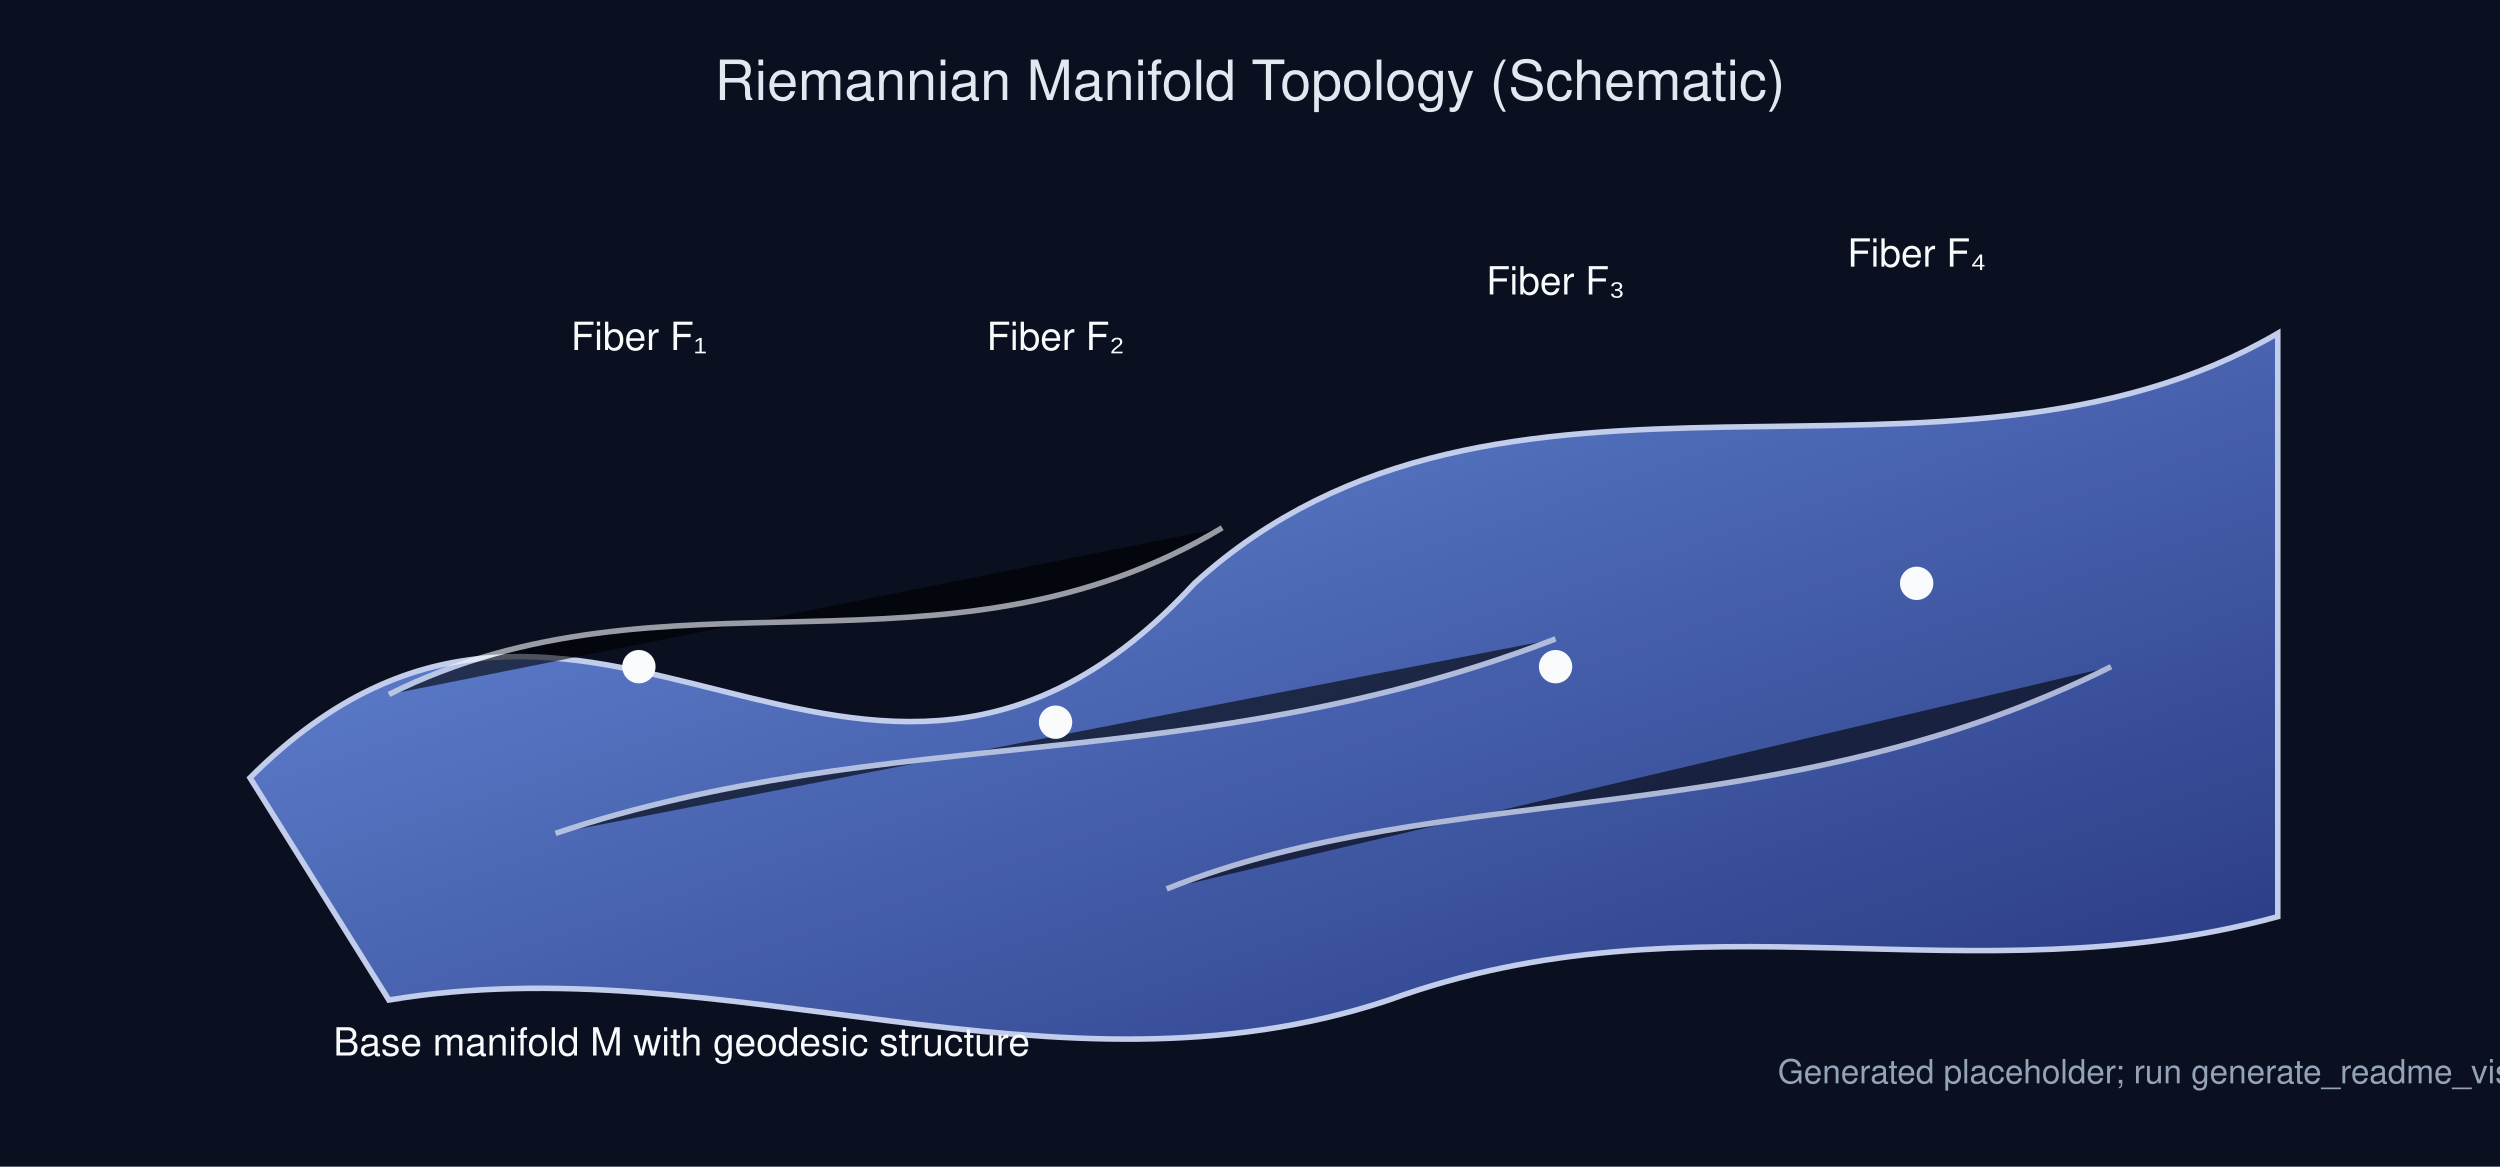
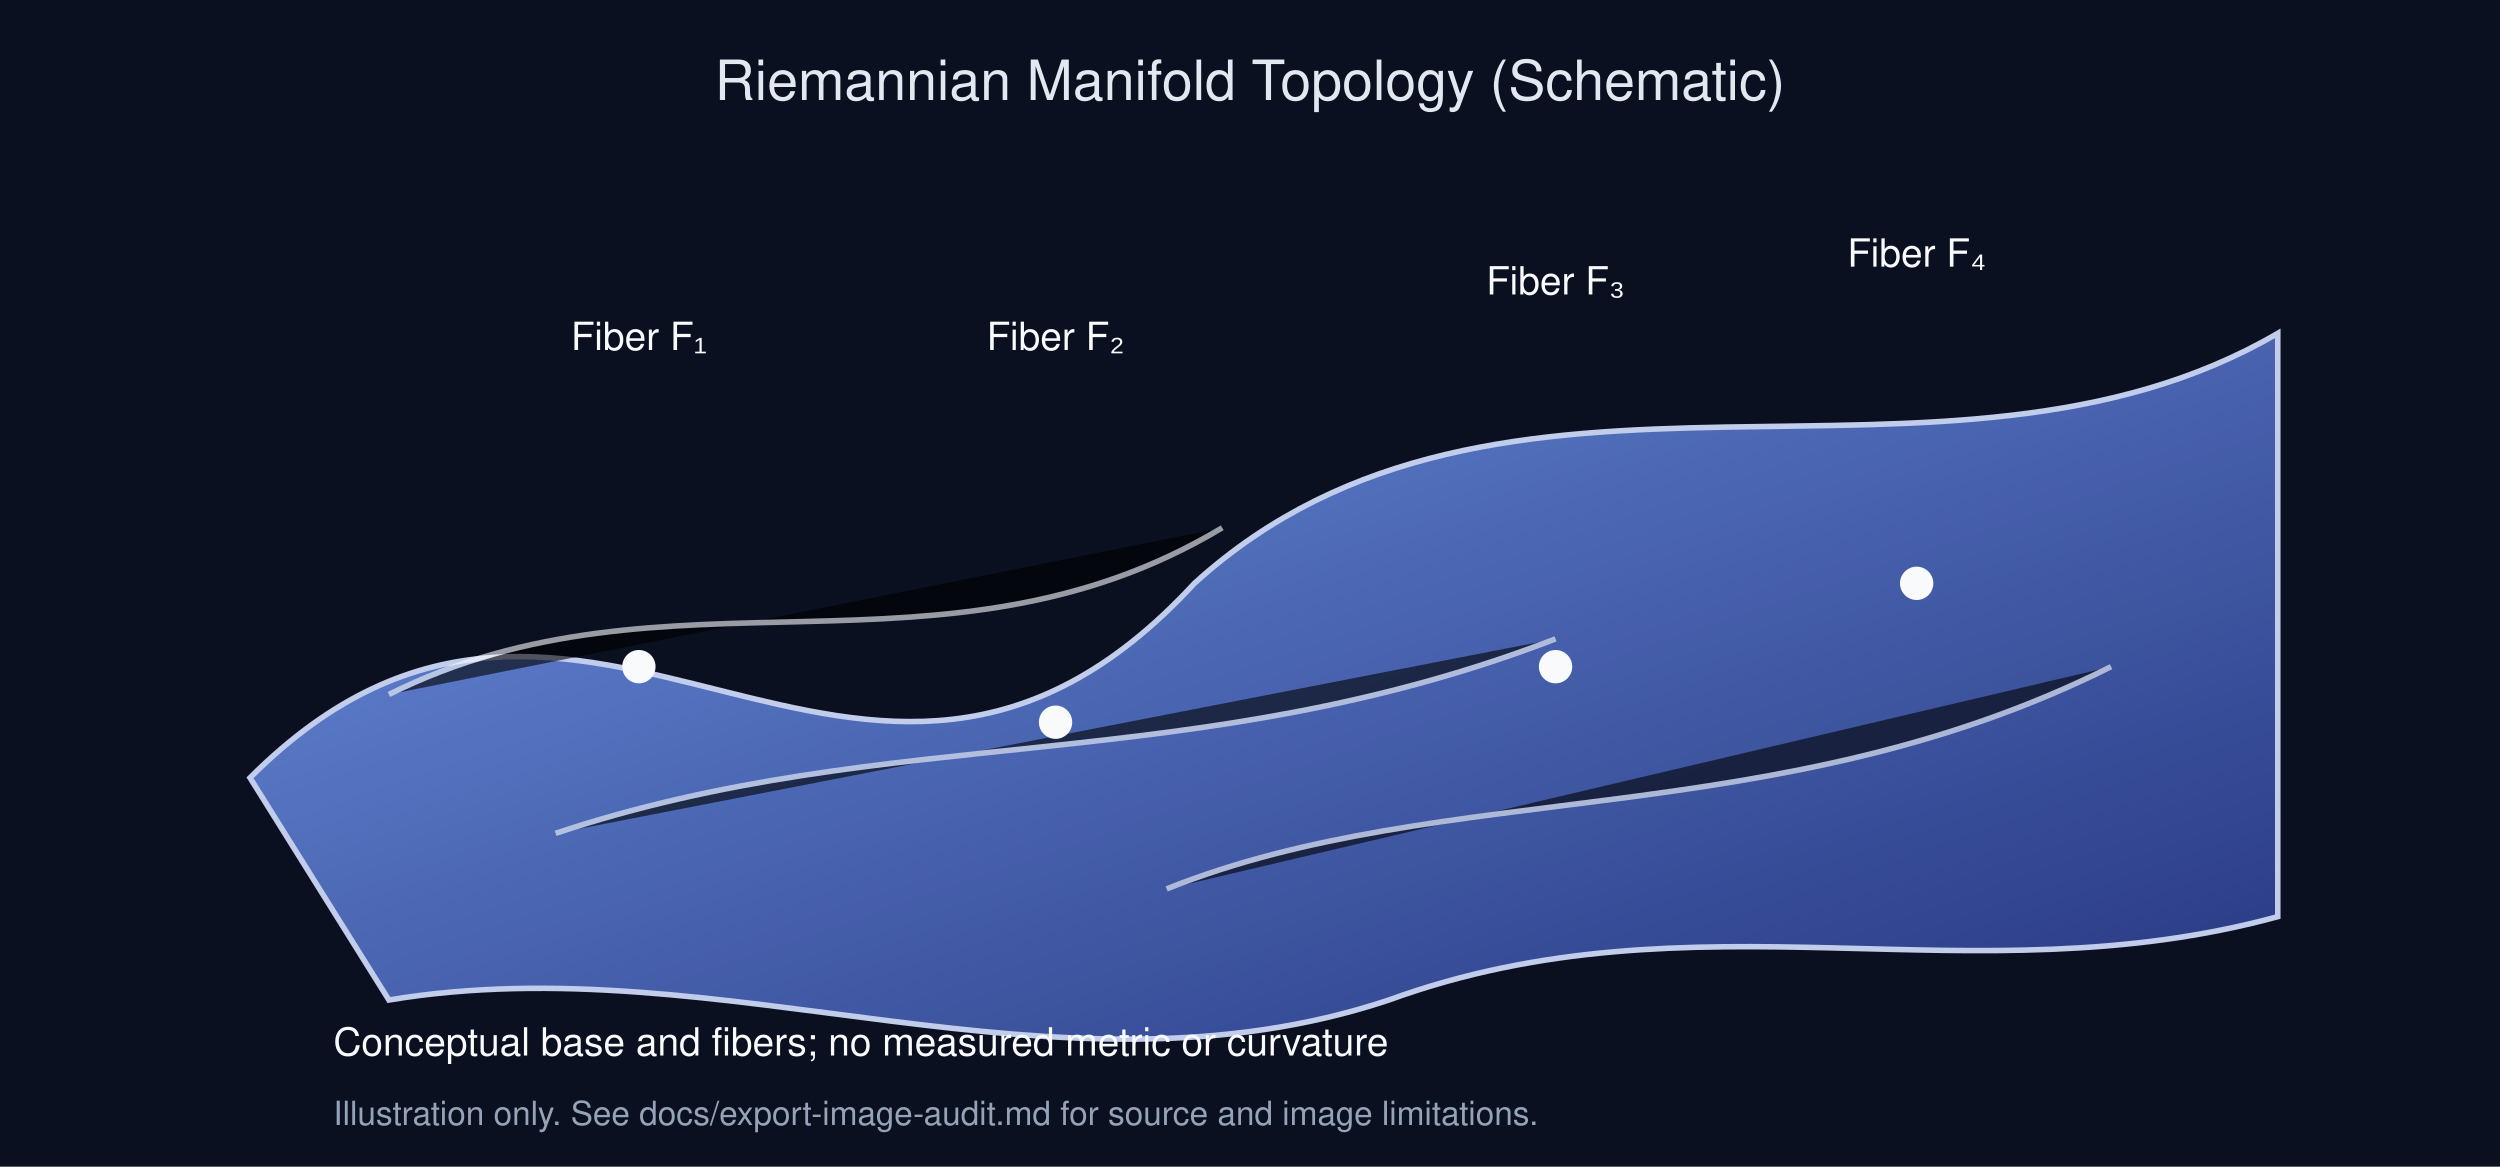
<svg xmlns="http://www.w3.org/2000/svg" width="900" height="420" viewBox="0 0 900 420" role="img" aria-label="Riemannian manifold topology schematic">
  <defs>
    <linearGradient id="manifold" x1="0" x2="1" y1="0" y2="1">
      <stop offset="0%" stop-color="#7aa6ff" stop-opacity="0.9" />
      <stop offset="100%" stop-color="#2b3d8f" stop-opacity="0.9" />
    </linearGradient>
    <linearGradient id="fiber" x1="0" x2="0" y1="0" y2="1">
      <stop offset="0%" stop-color="#ff8fa3" stop-opacity="0.9" />
      <stop offset="100%" stop-color="#e63946" stop-opacity="0.9" />
    </linearGradient>
  </defs>
  <rect width="100%" height="100%" fill="#0b1020" />
  <text x="450" y="36" text-anchor="middle" font-family="Helvetica, Arial, sans-serif" font-size="20" fill="#e2e8f0">
    Riemannian Manifold Topology (Schematic)
  </text>
  <path d="M90 280 C210 160, 310 340, 430 210 C540 110, 700 190, 820 120 L820 330 C710 360, 610 320, 500 360 C380 400, 260 340, 140 360 Z" fill="url(#manifold)" stroke="#cbd5f5" stroke-width="2" opacity="0.95" />
  <g stroke="#f8fafc" stroke-width="2" opacity="0.6">
    <path d="M140 250 C240 200, 340 250, 440 190" />
    <path d="M200 300 C320 260, 430 280, 560 230" />
    <path d="M420 320 C520 280, 640 300, 760 240" />
  </g>
  <g>
    <circle cx="230" cy="240" r="6" fill="#f8fafc" />
    <circle cx="380" cy="260" r="6" fill="#f8fafc" />
    <circle cx="560" cy="240" r="6" fill="#f8fafc" />
    <circle cx="690" cy="210" r="6" fill="#f8fafc" />
  </g>
  <g stroke="url(#fiber)" stroke-width="6" stroke-linecap="round">
    <line x1="230" y1="240" x2="230" y2="140" />
    <line x1="380" y1="260" x2="380" y2="140" />
    <line x1="560" y1="240" x2="560" y2="120" />
    <line x1="690" y1="210" x2="690" y2="110" />
  </g>
  <g font-family="Helvetica, Arial, sans-serif" font-size="14" fill="#f8fafc">
    <text x="230" y="126" text-anchor="middle">Fiber F₁</text>
    <text x="380" y="126" text-anchor="middle">Fiber F₂</text>
    <text x="560" y="106" text-anchor="middle">Fiber F₃</text>
    <text x="690" y="96" text-anchor="middle">Fiber F₄</text>
-     <text x="120" y="380">Base manifold M with geodesic structure</text>
+     <text x="120" y="380">Conceptual base and fibers; no measured metric or curvature</text>
  </g>
  <g font-family="Helvetica, Arial, sans-serif" font-size="12" fill="#94a3b8">
-     <text x="640" y="390">Generated placeholder; run generate_readme_visualizations.py for full plots.</text>
+     <text x="120" y="405">Illustration only. See docs/export-image-audit.md for source and image limitations.</text>
  </g>
</svg>
